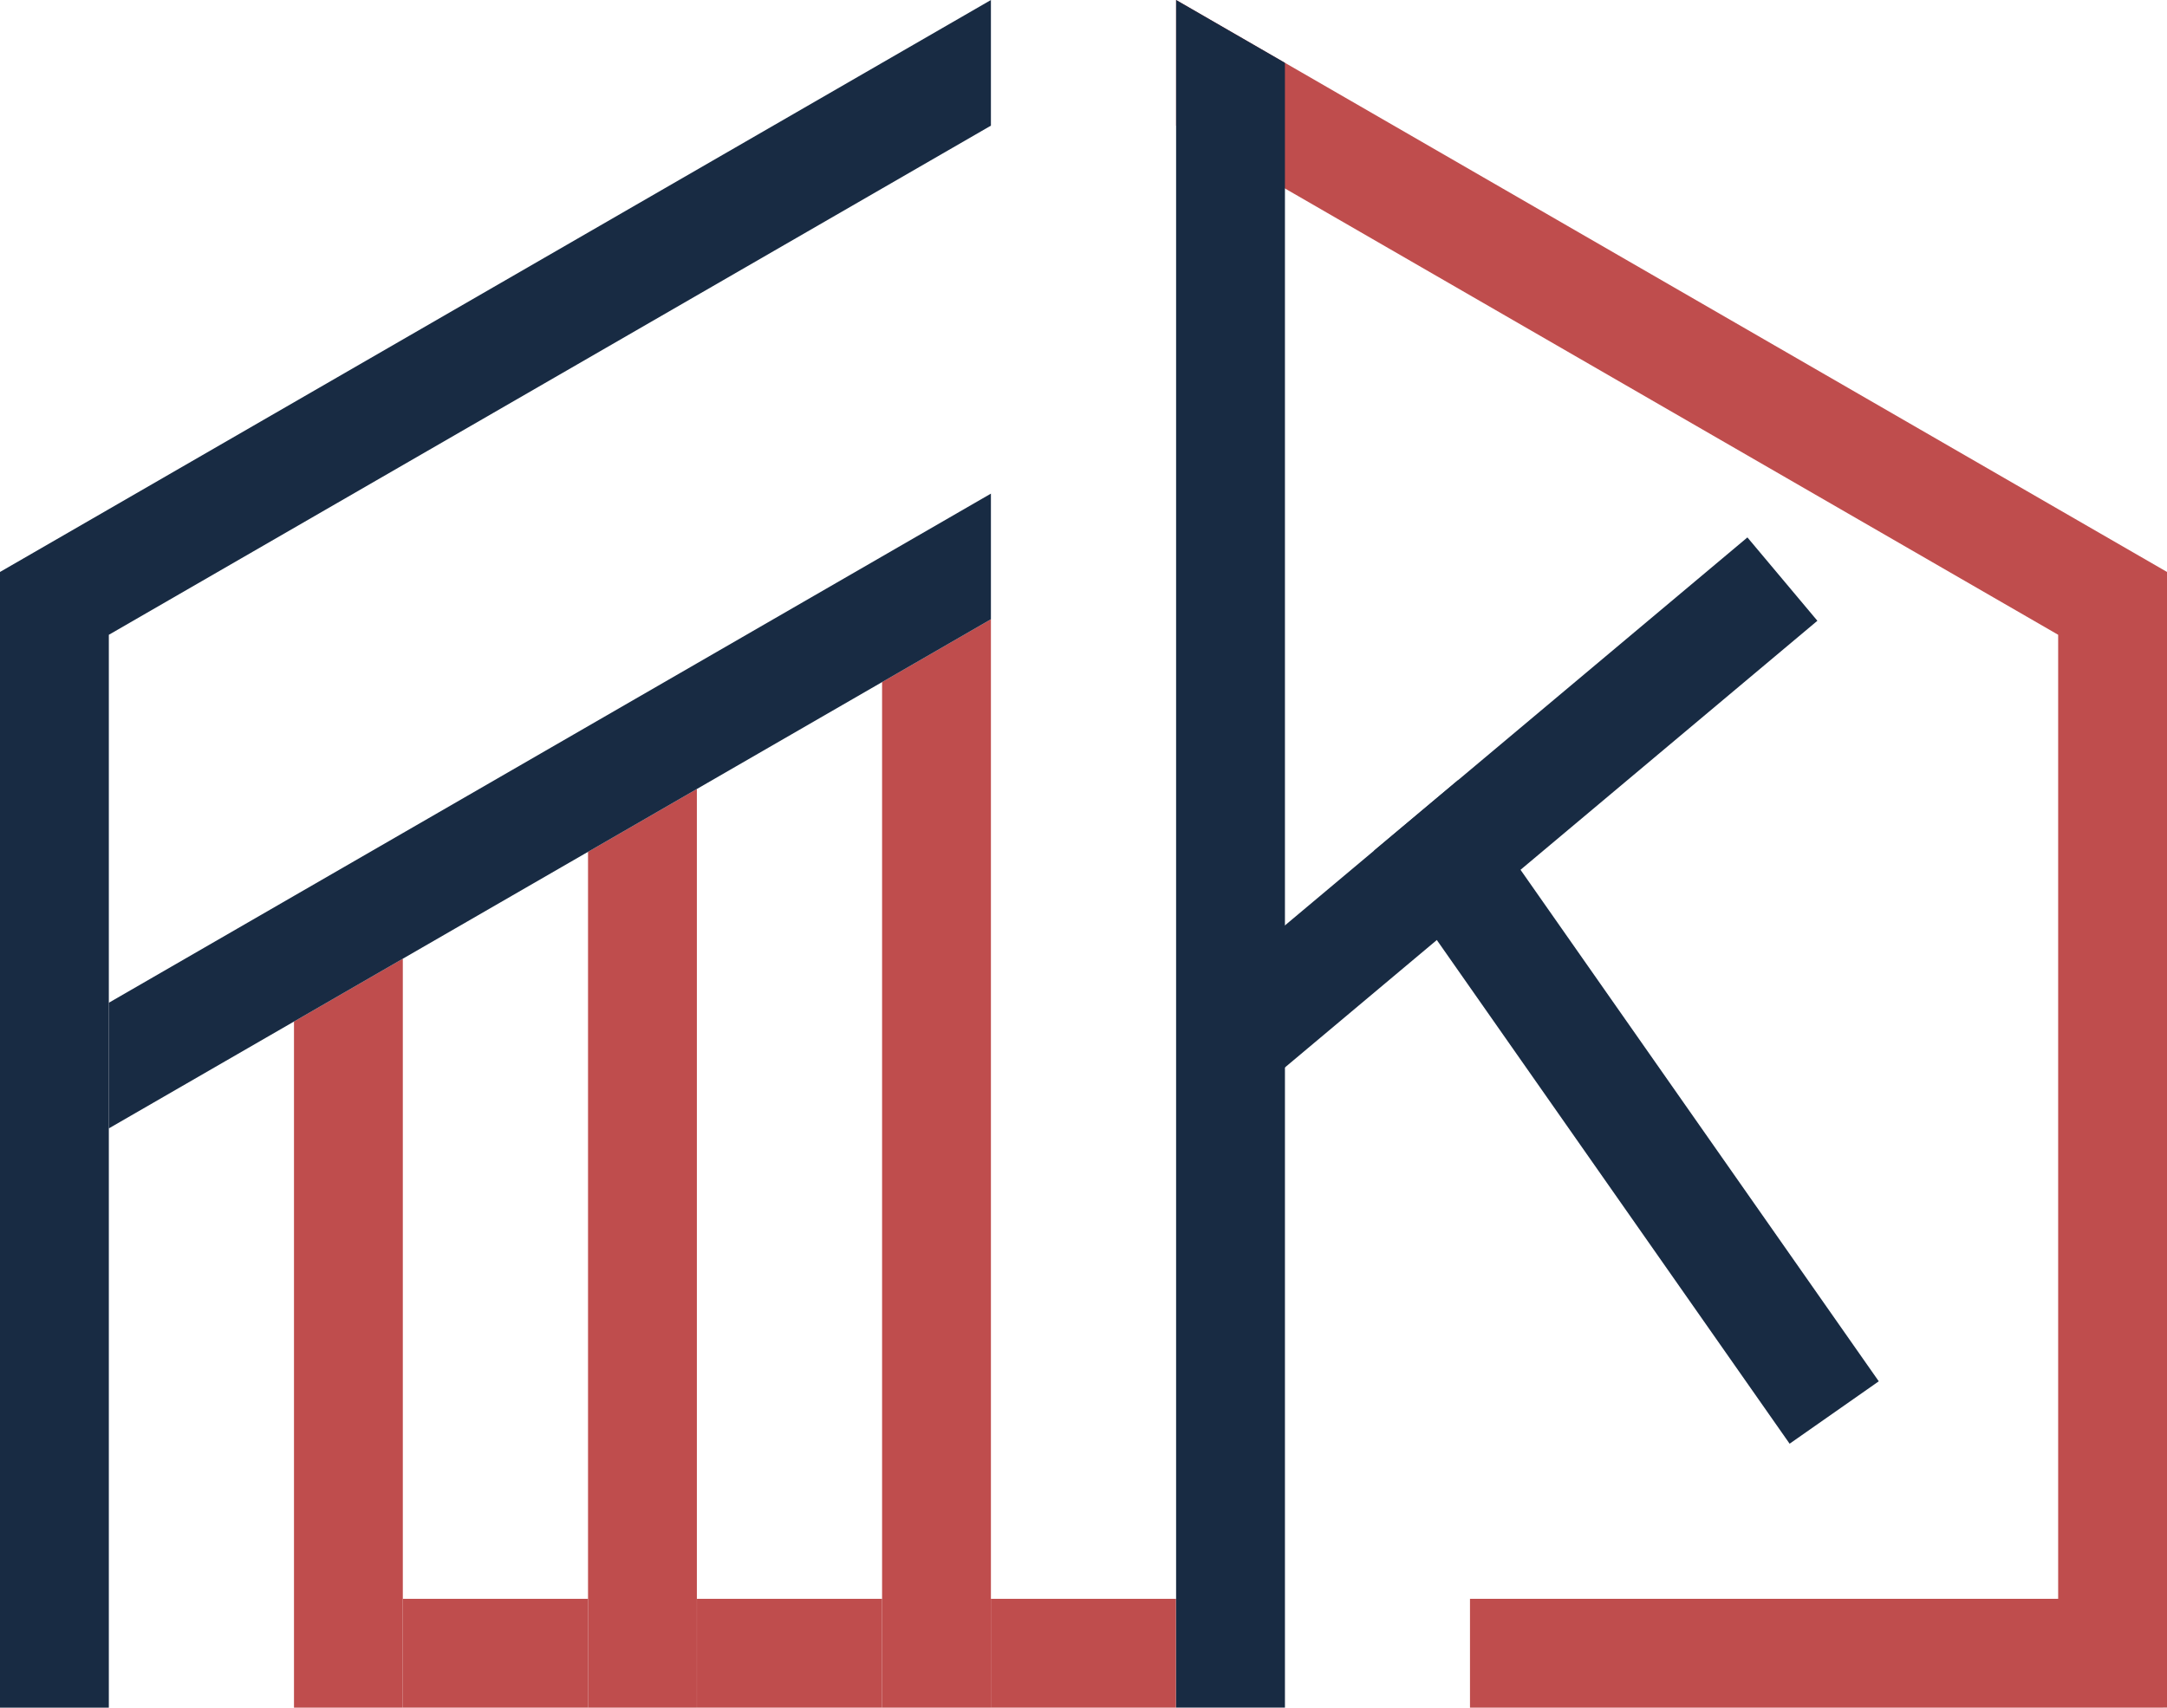
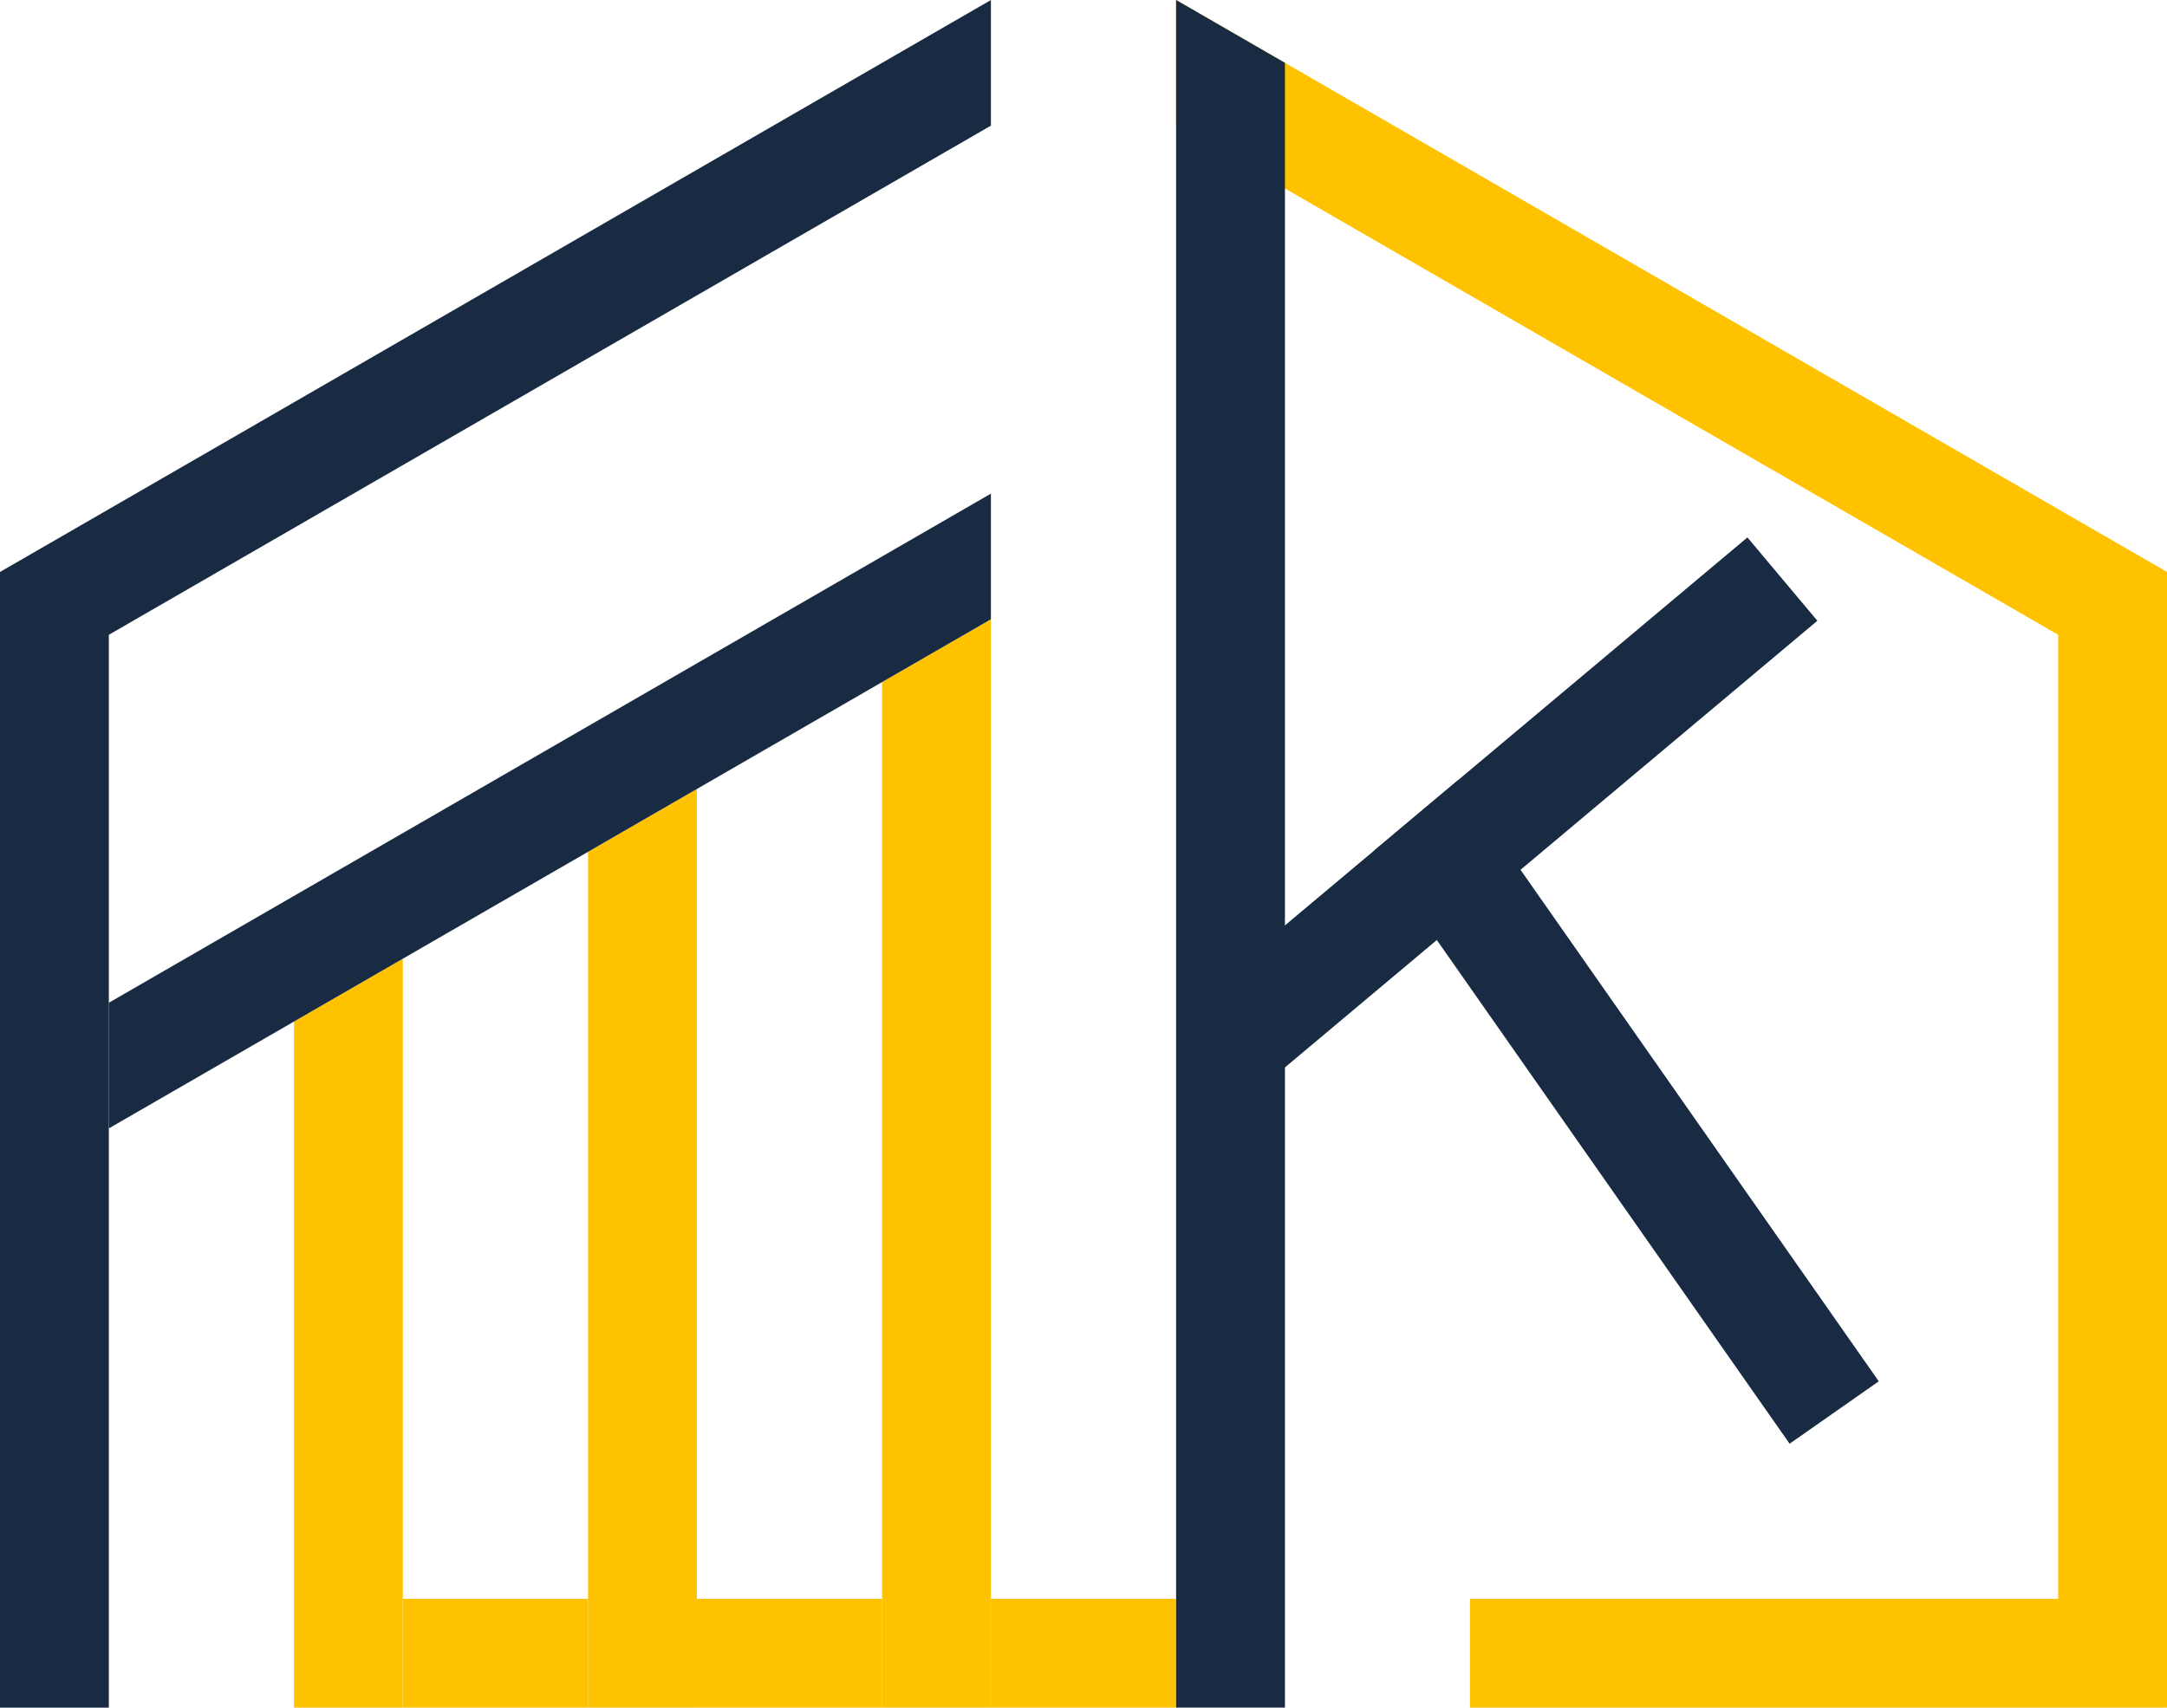
<svg xmlns="http://www.w3.org/2000/svg" id="Layer_1" data-name="Layer 1" viewBox="0 0 1024 807.15">
  <defs>
-     <style>.cls-1{fill:#182b43;}.cls-2{fill:#bf4d4d;}</style>
+     <style>.cls-1{fill:#182b43;}.cls-2{fill:#ffc200;}</style>
  </defs>
  <polygon class="cls-1" points="825.73 254.02 688.89 368.84 649.35 402.03 558.47 478.28 591.53 517.68 678.96 444.32 718.51 411.13 858.79 293.42 825.73 254.02" />
  <rect class="cls-2" x="190.38" y="755.72" width="87.49" height="51.43" />
  <rect class="cls-2" x="329.33" y="755.72" width="87.49" height="51.43" />
  <rect class="cls-2" x="468.23" y="755.72" width="87.49" height="51.43" />
  <polygon class="cls-2" points="138.92 807.15 190.35 807.15 190.35 453.15 138.92 482.85 138.92 807.15" />
  <polygon class="cls-2" points="277.87 807.15 329.3 807.15 329.3 372.93 277.87 402.63 277.87 807.15" />
  <polygon class="cls-2" points="416.82 322.4 416.82 807.15 468.25 807.15 468.25 292.71 416.82 322.4" />
  <polygon class="cls-1" points="416.82 29.7 51.43 240.66 0 270.35 0 329.74 0 503.67 0 563.05 0 807.15 51.43 807.15 51.43 533.36 51.43 473.97 51.43 300.05 416.82 89.09 468.25 59.39 468.25 0.01 416.82 29.7" />
  <polygon class="cls-1" points="416.82 263.02 329.3 313.55 277.87 343.24 190.35 393.77 138.92 423.46 51.43 473.97 51.43 533.36 138.92 482.85 190.35 453.15 277.87 402.63 329.3 372.93 416.82 322.4 468.25 292.71 468.25 233.32 416.82 263.02" />
  <polygon class="cls-1" points="718.51 411.13 688.89 368.84 649.35 402.03 678.96 444.32 845.67 682.4 887.8 652.9 718.51 411.13" />
  <polygon class="cls-2" points="972.57 240.65 607.19 29.69 607.18 29.69 555.76 0 555.76 59.39 607.18 89.08 607.19 89.08 972.57 300.04 972.57 473.96 972.57 533.35 972.57 755.72 694.63 755.72 694.63 807.15 1022.2 807.15 1022.2 807.14 1024 807.14 1024 563.04 1024 503.66 1024 329.73 1024 270.34 972.57 240.65" />
  <polygon class="cls-1" points="607.18 89.08 607.18 29.69 555.76 0 555.76 59.39 555.76 807.14 607.19 807.14 607.19 89.08 607.18 89.08" />
</svg>
